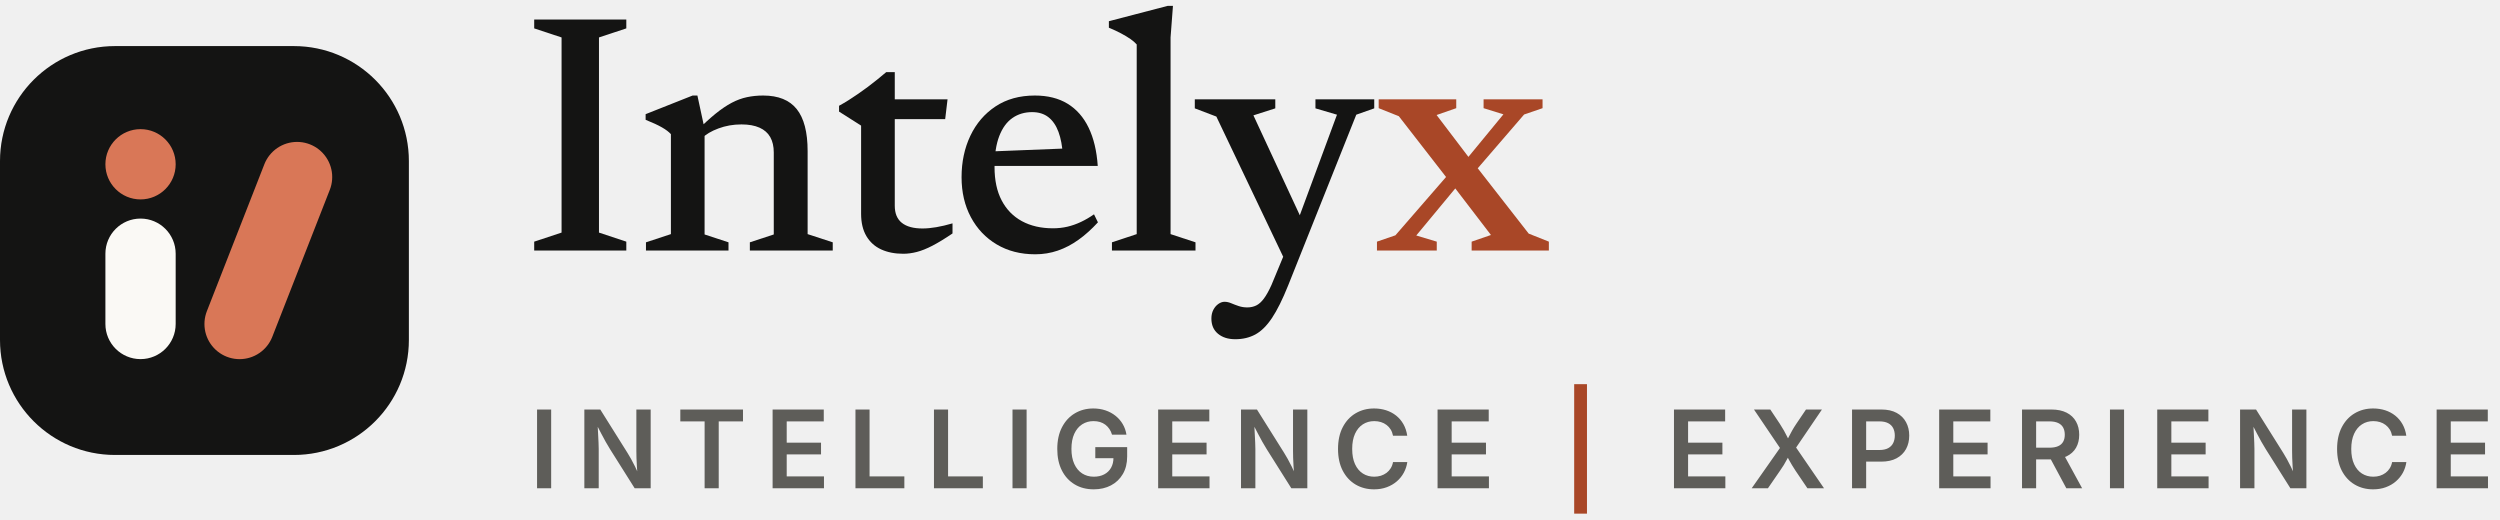
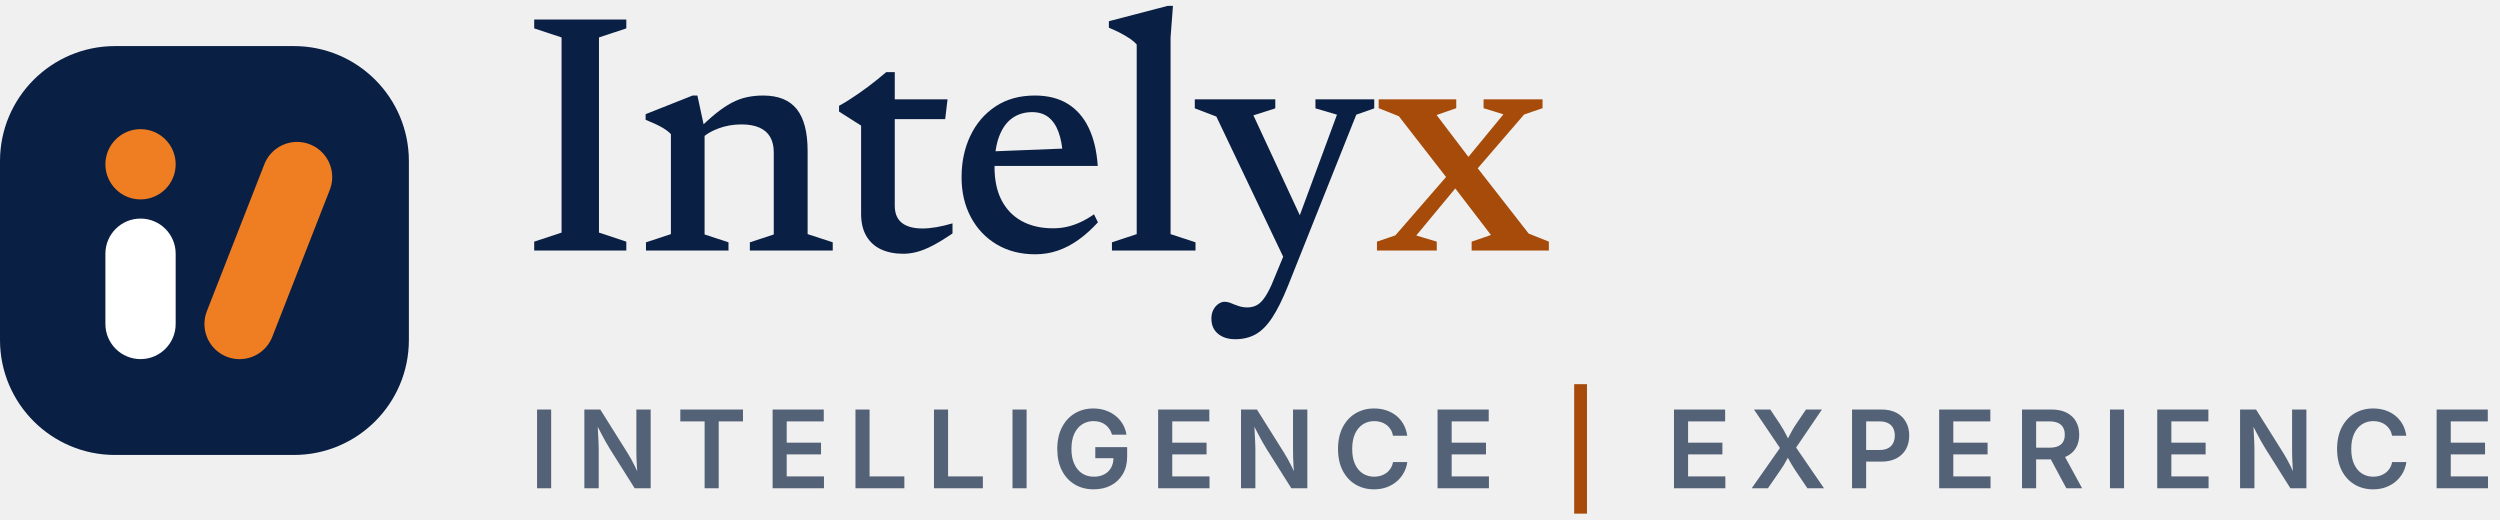
<svg xmlns="http://www.w3.org/2000/svg" viewBox="0 0 856 177.9" width="856" height="177.9" role="img" aria-labelledby="title">
  <g transform="translate(0 15.78)">
-     <g fill="#141413">
+     <g fill="#0a1f44">
      <rect x="0" y="0" width="140" height="140" rx="39.38" />
    </g>
-     <g fill="#d97757">
+     <g fill="#ef7d22">
      <circle cx="48.12" cy="40.47" r="12.03" />
    </g>
-     <g fill="#faf9f5">
+     <g fill="#ffffff">
      <rect x="36.09" y="59.06" width="24.06" height="48.12" rx="12.03" />
    </g>
-     <g stroke="#d97757">
+     <g stroke="#ef7d22">
      <path d="M82.03 95.16 101.72 44.84" fill="none" stroke-width="24.06" stroke-linecap="round" />
    </g>
    <g transform="translate(0 -39.20)">
-       <g fill="#141413">
+       <g fill="#0a1f44">
        <path d="M214.45 106.16V109.2H182.91V106.16L192.28 103.06V36.24L182.91 33.14V30.1H214.45V33.14L205.09 36.24V103.06Z" />
        <path d="M241.25 67.54V103.7L249.44 106.39V109.2H221.18V106.39L229.72 103.58V69.36Q228.67 68.19 226.68 67.05Q224.69 65.9 221.06 64.44V62.51L237.15 56.13H238.79ZM256.75 106.39 264.94 103.7V75.62Q264.94 72.52 263.74 70.38Q262.54 68.24 260.06 67.13Q257.57 66.02 253.88 66.02Q249.67 66.02 245.99 67.4Q242.3 68.77 240.37 70.76L238.26 68.54Q242.01 64.79 244.96 62.39Q247.92 60 250.52 58.62Q253.12 57.25 255.76 56.69Q258.39 56.13 261.31 56.13Q269.1 56.13 272.81 60.79Q276.53 65.44 276.53 75.15V103.58L285.13 106.39V109.2H256.75Z" />
        <path d="M306.37 93.87Q306.37 97.79 308.79 99.72Q311.22 101.65 315.84 101.65Q318.01 101.65 320.58 101.21Q323.16 100.77 326.14 99.9V103.35Q322.28 105.98 319.3 107.53Q316.31 109.08 313.88 109.7Q311.46 110.31 309.29 110.31Q304.96 110.31 301.71 108.82Q298.47 107.33 296.65 104.26Q294.84 101.18 294.84 96.62V66.43L287.29 61.63V59.64Q288.99 58.71 290.66 57.65Q292.32 56.6 293.96 55.46Q295.6 54.32 297.21 53.12Q298.82 51.92 300.37 50.66Q301.92 49.41 303.44 48.12H306.37V59.12ZM301.74 64.21 301.8 57.42H324.44L323.63 64.21Z" />
        <path d="M354.34 56.13Q360.95 56.13 365.55 58.94Q370.14 61.75 372.74 67.13Q375.35 72.52 375.87 80.24H338.13V75.32L368.85 74.1L363.94 76.67Q363.64 71.87 362.42 68.57Q361.19 65.26 358.96 63.53Q356.74 61.81 353.41 61.81Q349.54 61.81 346.65 63.83Q343.75 65.85 342.14 70.03Q340.53 74.21 340.53 80.65Q340.53 87.38 342.96 92.03Q345.39 96.68 349.89 99.14Q354.4 101.59 360.54 101.59Q363.12 101.59 365.49 101.04Q367.86 100.48 370.14 99.4Q372.42 98.32 374.59 96.8L375.93 99.55Q372.71 103.06 369.29 105.51Q365.87 107.97 362.18 109.23Q358.5 110.49 354.46 110.49Q346.97 110.49 341.29 107.12Q335.62 103.76 332.43 97.79Q329.24 91.82 329.24 84.1Q329.24 76.26 332.25 69.91Q335.27 63.56 340.88 59.85Q346.5 56.13 354.34 56.13Z" />
        <path d="M400.8 103.58 409.34 106.39V109.2H380.73V106.39L389.21 103.58V38.64Q388.39 37.7 387.05 36.77Q385.7 35.83 383.83 34.84Q381.96 33.84 379.68 32.91V30.68L399.86 25.42H401.62L400.8 36.24Z" />
        <path d="M446.37 99.96 440.05 112.77 416.48 63.33 409.1 60.52V57.42H436.66V60.52L429.17 62.92ZM422.97 139.57Q419.28 139.57 417.03 137.69Q414.78 135.82 414.78 132.49Q414.78 130.79 415.45 129.5Q416.13 128.21 417.18 127.48Q418.23 126.75 419.28 126.75Q420.4 126.75 421.57 127.25Q422.74 127.75 424.11 128.21Q425.49 128.68 427.07 128.68Q428.76 128.68 430.14 128.01Q431.51 127.34 432.77 125.64Q434.03 123.94 435.37 120.96L441.46 106.27L444.09 99.72L457.78 62.69L450.41 60.52V57.42H470.54V60.52L464.39 62.69L441.05 121.19Q438.18 128.33 435.52 132.31Q432.86 136.29 429.85 137.93Q426.83 139.57 422.97 139.57Z" />
      </g>
-       <g fill="#a94727">
+       <g fill="#a64b0a">
        <path d="M523.43 103.41 530.33 106.16V109.2H503.89V106.16L510.5 103.88L497.63 87.08L496.28 85.5L478.96 63.21L472.06 60.46V57.42H498.62V60.46L491.89 62.8L503.54 78.13L504.94 79.71ZM500.55 85.21 484.93 104.05 491.95 106.16V109.2H471.47V106.16L477.79 103.99L497.04 81.82L500.38 80.06L514.77 62.57L507.98 60.46V57.42H528.17V60.46L521.85 62.63L503.89 83.46Z" />
      </g>
    </g>
-     <g fill="#5e5d59">
+     <g fill="#546277">
      <path d="M188.72 124.44V151.4H183.89V124.44ZM200.08 151.4V124.44H205.54L214.86 139.3Q215.44 140.22 216.09 141.39Q216.75 142.56 217.45 143.99Q218.16 145.43 218.84 147.19H218.3Q218.18 145.67 218.08 144.07Q217.98 142.46 217.93 141.03Q217.89 139.59 217.89 138.59V124.44H222.79V151.4H217.31L208.89 138.03Q208.1 136.75 207.39 135.5Q206.68 134.25 205.87 132.68Q205.06 131.1 203.9 128.88H204.59Q204.69 130.85 204.78 132.61Q204.88 134.38 204.94 135.77Q205 137.16 205 138.01V151.4ZM232.94 128.51V124.44H254.4V128.51H246.09V151.4H241.26V128.51ZM264.54 151.4V124.44H282.06V128.51H269.37V135.79H281.12V139.8H269.37V147.33H282.13V151.4ZM292.91 151.4V124.44H297.74V147.33H309.65V151.4ZM319.79 151.4V124.44H324.62V147.33H336.53V151.4ZM351.51 124.44V151.4H346.68V124.44ZM374.5 151.77Q370.77 151.77 367.97 150.08Q365.16 148.4 363.59 145.31Q362.01 142.21 362.01 137.96Q362.01 133.6 363.63 130.5Q365.25 127.39 368.04 125.74Q370.83 124.08 374.36 124.08Q376.58 124.08 378.51 124.73Q380.44 125.38 381.95 126.59Q383.46 127.79 384.43 129.44Q385.39 131.08 385.7 133.06H380.76Q380.44 131.97 379.87 131.12Q379.3 130.27 378.49 129.65Q377.69 129.04 376.66 128.72Q375.64 128.41 374.41 128.41Q372.24 128.41 370.53 129.51Q368.82 130.61 367.84 132.73Q366.86 134.85 366.86 137.92Q366.86 140.96 367.84 143.09Q368.82 145.22 370.54 146.33Q372.26 147.44 374.52 147.44Q376.58 147.44 378.09 146.64Q379.6 145.85 380.43 144.38Q381.25 142.92 381.25 140.93L382.35 141.11H375.03V137.31H385.94V140.55Q385.94 144 384.46 146.53Q382.99 149.05 380.41 150.41Q377.83 151.77 374.5 151.77ZM396.55 151.4V124.44H414.07V128.51H401.38V135.79H413.13V139.8H401.38V147.33H414.14V151.4ZM424.92 151.4V124.44H430.38L439.7 139.3Q440.28 140.22 440.93 141.39Q441.59 142.56 442.29 143.99Q443 145.43 443.68 147.19H443.14Q443.02 145.67 442.92 144.07Q442.82 142.46 442.77 141.03Q442.73 139.59 442.73 138.59V124.44H447.63V151.4H442.15L433.73 138.03Q432.94 136.75 432.23 135.5Q431.52 134.25 430.71 132.68Q429.9 131.1 428.74 128.88H429.43Q429.53 130.85 429.62 132.61Q429.72 134.38 429.78 135.77Q429.84 137.16 429.84 138.01V151.4ZM470.48 151.77Q466.93 151.77 464.14 150.12Q461.36 148.47 459.75 145.38Q458.14 142.28 458.14 137.94Q458.14 133.58 459.76 130.48Q461.38 127.37 464.17 125.73Q466.97 124.08 470.48 124.08Q472.69 124.08 474.61 124.7Q476.54 125.33 478.05 126.53Q479.56 127.74 480.54 129.47Q481.52 131.21 481.84 133.42H476.97Q476.74 132.21 476.17 131.28Q475.6 130.36 474.75 129.72Q473.9 129.07 472.83 128.74Q471.76 128.41 470.55 128.41Q468.34 128.41 466.63 129.52Q464.92 130.63 463.95 132.76Q462.99 134.88 462.99 137.94Q462.99 141.04 463.96 143.15Q464.94 145.27 466.65 146.36Q468.36 147.44 470.53 147.44Q471.74 147.44 472.81 147.11Q473.88 146.77 474.74 146.13Q475.6 145.49 476.18 144.55Q476.76 143.62 476.97 142.43H481.86Q481.59 144.36 480.67 146.06Q479.76 147.75 478.28 149.03Q476.79 150.32 474.83 151.04Q472.87 151.77 470.48 151.77ZM492.22 151.4V124.44H509.74V128.51H497.05V135.79H508.8V139.8H497.05V147.33H509.81V151.4Z" />
      <path d="M573.17 151.4V124.44H590.69V128.51H578V135.79H589.75V139.8H578V147.33H590.76V151.4ZM599.78 151.4 610.71 135.82V139.46L600.56 124.44H606.15L609.43 129.36Q610.26 130.63 610.8 131.61Q611.35 132.59 611.8 133.5Q612.25 134.41 612.79 135.48H611.62Q612.18 134.41 612.63 133.51Q613.08 132.6 613.64 131.62Q614.19 130.63 615.04 129.36L618.37 124.44H623.83L613.79 139.23V135.72L624.54 151.4H618.86L614.77 145.36Q614.02 144.22 613.55 143.42Q613.07 142.63 612.67 141.89Q612.27 141.14 611.74 140.17H612.58Q612.07 141.11 611.67 141.85Q611.27 142.59 610.79 143.41Q610.3 144.22 609.5 145.36L605.34 151.4ZM634.14 151.4V124.44H644.22Q647.31 124.44 649.43 125.6Q651.55 126.76 652.63 128.78Q653.72 130.79 653.72 133.36Q653.72 135.95 652.63 137.96Q651.53 139.97 649.4 141.13Q647.26 142.28 644.15 142.28H637.47V138.3H643.51Q645.34 138.3 646.51 137.67Q647.68 137.04 648.23 135.91Q648.78 134.79 648.78 133.36Q648.78 131.93 648.23 130.83Q647.68 129.73 646.5 129.11Q645.32 128.5 643.48 128.5H638.97V151.4ZM663.97 151.4V124.44H681.49V128.51H668.81V135.79H680.55V139.8H668.81V147.33H681.56V151.4ZM692.34 151.4V124.44H702.42Q705.51 124.44 707.63 125.53Q709.75 126.61 710.83 128.56Q711.92 130.5 711.92 133.07Q711.92 135.64 710.83 137.54Q709.73 139.44 707.6 140.47Q705.46 141.51 702.35 141.51H695.15V137.51H701.71Q703.54 137.51 704.7 136.99Q705.86 136.48 706.42 135.48Q706.98 134.49 706.98 133.07Q706.98 131.63 706.42 130.6Q705.86 129.58 704.69 129.04Q703.52 128.5 701.68 128.5H697.17V151.4ZM707.51 151.4 700.95 139.17H706.24L712.92 151.4ZM727.28 124.44V151.4H722.45V124.44ZM738.64 151.4V124.44H756.15V128.51H743.47V135.79H755.21V139.8H743.47V147.33H756.22V151.4ZM767 151.4V124.44H772.47L781.79 139.3Q782.37 140.22 783.02 141.39Q783.67 142.56 784.37 143.99Q785.08 145.43 785.77 147.19H785.22Q785.1 145.67 785 144.07Q784.9 142.46 784.85 141.03Q784.81 139.59 784.81 138.59V124.44H789.71V151.4H784.23L775.81 138.03Q775.02 136.75 774.31 135.5Q773.61 134.25 772.79 132.68Q771.98 131.1 770.82 128.88H771.51Q771.62 130.85 771.71 132.61Q771.8 134.38 771.86 135.77Q771.92 137.16 771.92 138.01V151.4ZM812.56 151.77Q809.01 151.77 806.23 150.12Q803.44 148.47 801.83 145.38Q800.22 142.28 800.22 137.94Q800.22 133.58 801.84 130.48Q803.46 127.37 806.25 125.73Q809.05 124.08 812.56 124.08Q814.77 124.08 816.7 124.7Q818.62 125.33 820.13 126.53Q821.64 127.74 822.62 129.47Q823.6 131.21 823.92 133.42H819.06Q818.82 132.21 818.25 131.28Q817.68 130.36 816.83 129.72Q815.98 129.07 814.91 128.74Q813.85 128.41 812.63 128.41Q810.43 128.41 808.72 129.52Q807.01 130.63 806.04 132.76Q805.07 134.88 805.07 137.94Q805.07 141.04 806.05 143.15Q807.02 145.27 808.73 146.36Q810.44 147.44 812.61 147.44Q813.83 147.44 814.89 147.11Q815.96 146.77 816.82 146.13Q817.68 145.49 818.26 144.55Q818.84 143.62 819.06 142.43H823.94Q823.67 144.36 822.76 146.06Q821.84 147.75 820.36 149.03Q818.88 150.32 816.91 151.04Q814.95 151.77 812.56 151.77ZM834.3 151.4V124.44H851.82V128.51H839.14V135.79H850.88V139.8H839.14V147.33H851.89V151.4Z" />
    </g>
-     <g fill="#a94727">
+     <g fill="#a64b0a">
      <path d="M543.38 115.76V160.09H539V115.76Z" />
    </g>
  </g>
</svg>
